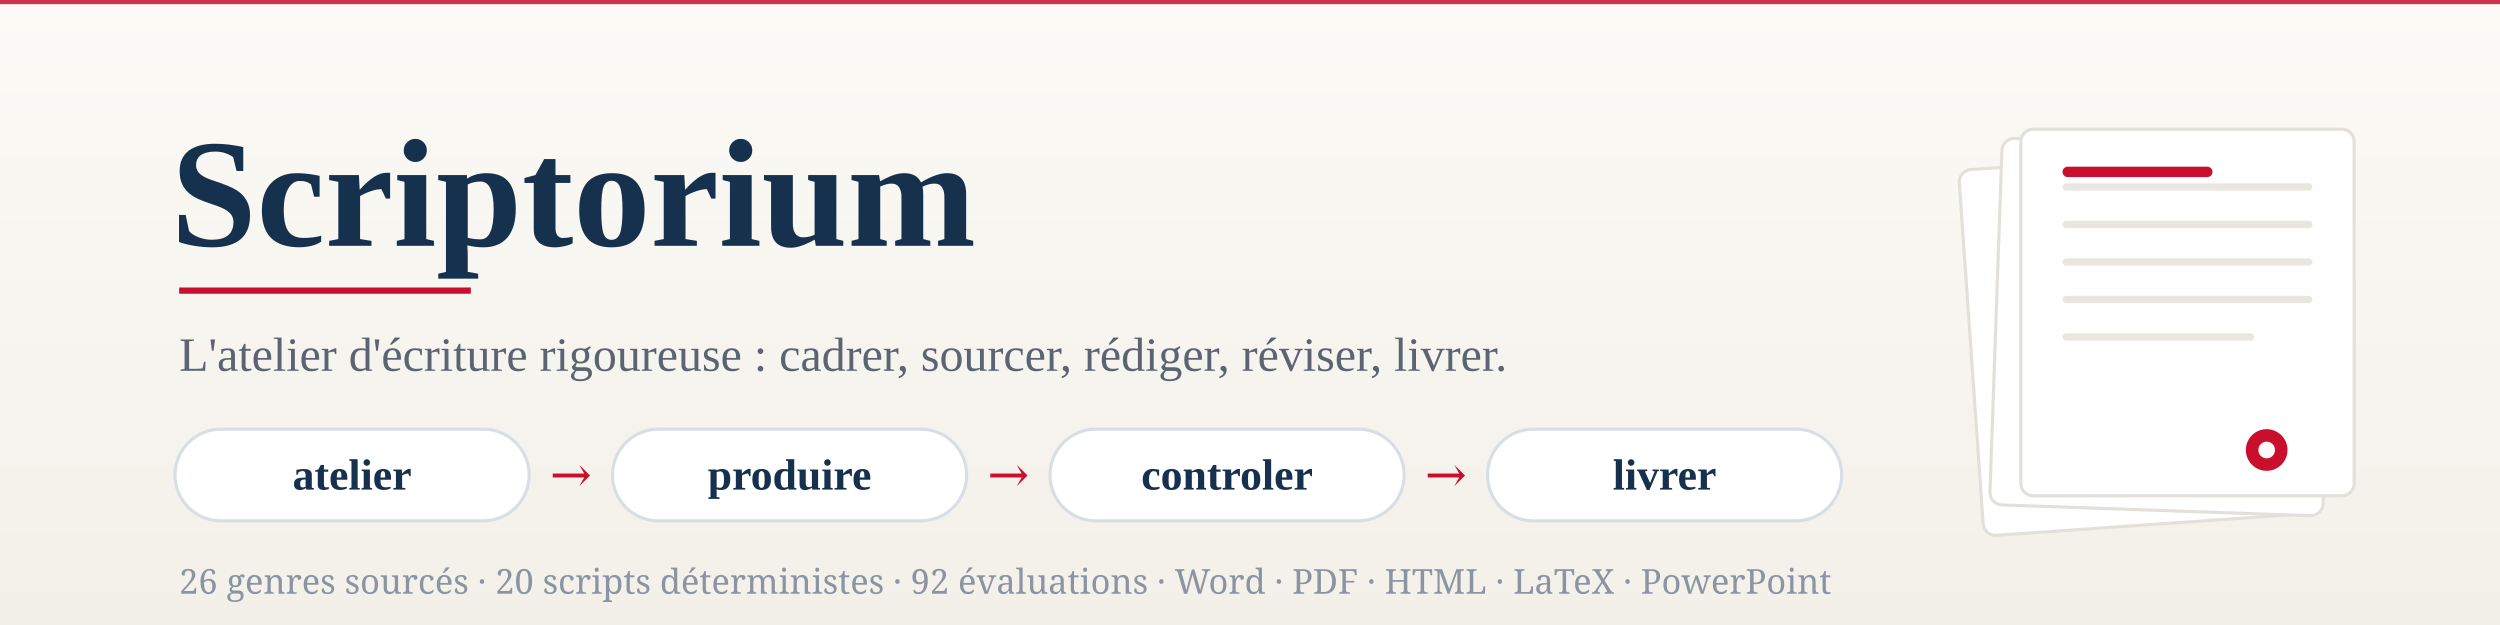
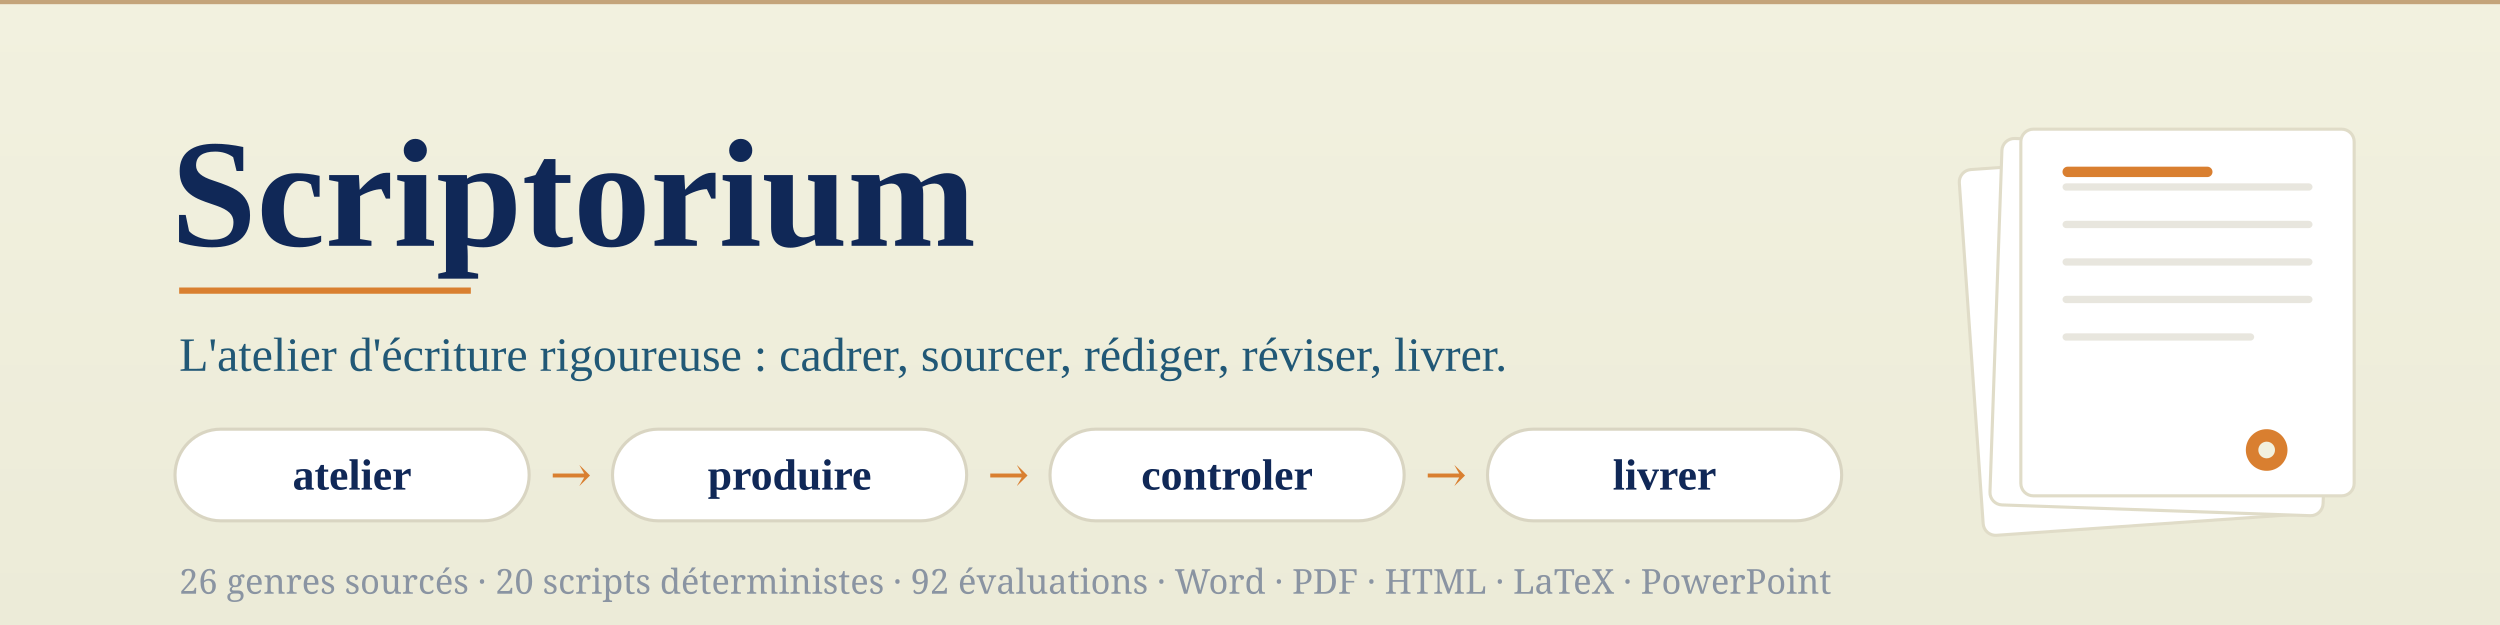
<svg xmlns="http://www.w3.org/2000/svg" viewBox="0 0 1200 300" role="img" aria-label="Scriptorium, atelier d'ecriture rigoureuse pour Claude">
  <defs>
    <linearGradient id="fond" x1="0" y1="0" x2="0" y2="1">
-       <stop offset="0" stop-color="#FBFAF6" />
-       <stop offset="1" stop-color="#F3F0E9" />
+       <stop offset="0" stop-color="#F2F1DF" />
+       <stop offset="1" stop-color="#ECEBD8" />
    </linearGradient>
  </defs>
  <rect width="1200" height="300" fill="url(#fond)" />
-   <rect x="0" y="0" width="1200" height="2" fill="#C8102E" opacity="0.85" />
-   <text x="82" y="118" font-family="Georgia, 'Times New Roman', serif" font-size="74" font-weight="700" fill="#16314E">Scriptorium</text>
-   <rect x="86" y="138" width="140" height="3" fill="#C8102E" />
-   <text x="86" y="178" font-family="Georgia, 'Times New Roman', serif" font-size="23" fill="#5B6470">L'atelier d'écriture rigoureuse : cadrer, sourcer, rédiger, réviser, livrer.</text>
-   <rect x="84" y="206" rx="22" width="170" height="44" fill="#FFFFFF" stroke="#D8DEE6" stroke-width="1.5" />
-   <text x="169" y="235" text-anchor="middle" font-family="Georgia, 'Times New Roman', serif" font-size="21" font-weight="700" fill="#16314E">atelier</text>
-   <text x="274" y="236" text-anchor="middle" font-family="Georgia, serif" font-size="24" fill="#C8102E">→</text>
-   <rect x="294" y="206" rx="22" width="170" height="44" fill="#FFFFFF" stroke="#D8DEE6" stroke-width="1.5" />
-   <text x="379" y="235" text-anchor="middle" font-family="Georgia, 'Times New Roman', serif" font-size="21" font-weight="700" fill="#16314E">produire</text>
-   <text x="484" y="236" text-anchor="middle" font-family="Georgia, serif" font-size="24" fill="#C8102E">→</text>
-   <rect x="504" y="206" rx="22" width="170" height="44" fill="#FFFFFF" stroke="#D8DEE6" stroke-width="1.5" />
-   <text x="589" y="235" text-anchor="middle" font-family="Georgia, 'Times New Roman', serif" font-size="21" font-weight="700" fill="#16314E">controler</text>
-   <text x="694" y="236" text-anchor="middle" font-family="Georgia, serif" font-size="24" fill="#C8102E">→</text>
-   <rect x="714" y="206" rx="22" width="170" height="44" fill="#FFFFFF" stroke="#D8DEE6" stroke-width="1.5" />
-   <text x="799" y="235" text-anchor="middle" font-family="Georgia, 'Times New Roman', serif" font-size="21" font-weight="700" fill="#16314E">livrer</text>
+   <rect x="0" y="0" width="1200" height="2" fill="#BF9B6F" opacity="0.9" />
+   <text x="82" y="118" font-family="Georgia, 'Times New Roman', serif" font-size="74" font-weight="700" fill="#102857">Scriptorium</text>
+   <rect x="86" y="138" width="140" height="3" fill="#D97F30" />
+   <text x="86" y="178" font-family="Georgia, 'Times New Roman', serif" font-size="23" fill="#215876">L'atelier d'écriture rigoureuse : cadrer, sourcer, rédiger, réviser, livrer.</text>
+   <rect x="84" y="206" rx="22" width="170" height="44" fill="#FFFFFF" stroke="#D9D5C2" stroke-width="1.5" />
+   <text x="169" y="235" text-anchor="middle" font-family="Georgia, 'Times New Roman', serif" font-size="21" font-weight="700" fill="#102857">atelier</text>
+   <text x="274" y="236" text-anchor="middle" font-family="Georgia, serif" font-size="24" fill="#D97F30">→</text>
+   <rect x="294" y="206" rx="22" width="170" height="44" fill="#FFFFFF" stroke="#D9D5C2" stroke-width="1.5" />
+   <text x="379" y="235" text-anchor="middle" font-family="Georgia, 'Times New Roman', serif" font-size="21" font-weight="700" fill="#102857">produire</text>
+   <text x="484" y="236" text-anchor="middle" font-family="Georgia, serif" font-size="24" fill="#D97F30">→</text>
+   <rect x="504" y="206" rx="22" width="170" height="44" fill="#FFFFFF" stroke="#D9D5C2" stroke-width="1.5" />
+   <text x="589" y="235" text-anchor="middle" font-family="Georgia, 'Times New Roman', serif" font-size="21" font-weight="700" fill="#102857">controler</text>
+   <text x="694" y="236" text-anchor="middle" font-family="Georgia, serif" font-size="24" fill="#D97F30">→</text>
+   <rect x="714" y="206" rx="22" width="170" height="44" fill="#FFFFFF" stroke="#D9D5C2" stroke-width="1.5" />
+   <text x="799" y="235" text-anchor="middle" font-family="Georgia, 'Times New Roman', serif" font-size="21" font-weight="700" fill="#102857">livrer</text>
  <g transform="rotate(-4 1026 164)">
-     <rect x="946" y="76" width="160" height="176" rx="6" fill="#FFFFFF" stroke="#E2E0D8" stroke-width="1.5" />
-     <rect x="966" y="94" width="72" height="5" rx="2.5" fill="#C8102E" />
+     <rect x="946" y="76" width="160" height="176" rx="6" fill="#FFFFFF" stroke="#E0DCC8" stroke-width="1.5" />
+     <rect x="966" y="94" width="72" height="5" rx="2.5" fill="#D97F30" />
    <rect x="966" y="102" width="120" height="3.5" rx="1.75" fill="#E8E6DE" />
    <rect x="966" y="120" width="120" height="3.5" rx="1.75" fill="#E8E6DE" />
    <rect x="966" y="138" width="120" height="3.5" rx="1.75" fill="#E8E6DE" />
    <rect x="966" y="156" width="120" height="3.5" rx="1.75" fill="#E8E6DE" />
    <rect x="966" y="174" width="92" height="3.5" rx="1.75" fill="#E8E6DE" />
  </g>
  <g transform="rotate(2 1038 157)">
-     <rect x="958" y="69" width="160" height="176" rx="6" fill="#FFFFFF" stroke="#E2E0D8" stroke-width="1.5" />
-     <rect x="978" y="87" width="72" height="5" rx="2.5" fill="#C8102E" />
+     <rect x="958" y="69" width="160" height="176" rx="6" fill="#FFFFFF" stroke="#E0DCC8" stroke-width="1.5" />
+     <rect x="978" y="87" width="72" height="5" rx="2.5" fill="#D97F30" />
    <rect x="978" y="95" width="120" height="3.5" rx="1.75" fill="#E8E6DE" />
    <rect x="978" y="113" width="120" height="3.5" rx="1.75" fill="#E8E6DE" />
    <rect x="978" y="131" width="120" height="3.5" rx="1.75" fill="#E8E6DE" />
    <rect x="978" y="149" width="120" height="3.5" rx="1.75" fill="#E8E6DE" />
    <rect x="978" y="167" width="92" height="3.5" rx="1.75" fill="#E8E6DE" />
  </g>
  <g transform="rotate(0 1050 150)">
-     <rect x="970" y="62" width="160" height="176" rx="6" fill="#FFFFFF" stroke="#E2E0D8" stroke-width="1.5" />
-     <rect x="990" y="80" width="72" height="5" rx="2.5" fill="#C8102E" />
+     <rect x="970" y="62" width="160" height="176" rx="6" fill="#FFFFFF" stroke="#E0DCC8" stroke-width="1.5" />
+     <rect x="990" y="80" width="72" height="5" rx="2.5" fill="#D97F30" />
    <rect x="990" y="88" width="120" height="3.5" rx="1.75" fill="#E8E6DE" />
    <rect x="990" y="106" width="120" height="3.5" rx="1.75" fill="#E8E6DE" />
    <rect x="990" y="124" width="120" height="3.5" rx="1.75" fill="#E8E6DE" />
    <rect x="990" y="142" width="120" height="3.5" rx="1.75" fill="#E8E6DE" />
    <rect x="990" y="160" width="92" height="3.5" rx="1.75" fill="#E8E6DE" />
  </g>
-   <circle cx="1088" cy="216" r="10" fill="#C8102E" />
-   <circle cx="1088" cy="216" r="4" fill="#FBFAF6" />
+   <circle cx="1088" cy="216" r="10" fill="#D97F30" />
+   <circle cx="1088" cy="216" r="4" fill="#F2F1DF" />
  <text x="86" y="285" font-family="Georgia, serif" font-size="16.5" fill="#8A94A2">26 genres sourcés · 20 scripts déterministes · 92 évaluations · Word · PDF · HTML · LaTeX · PowerPoint</text>
</svg>
